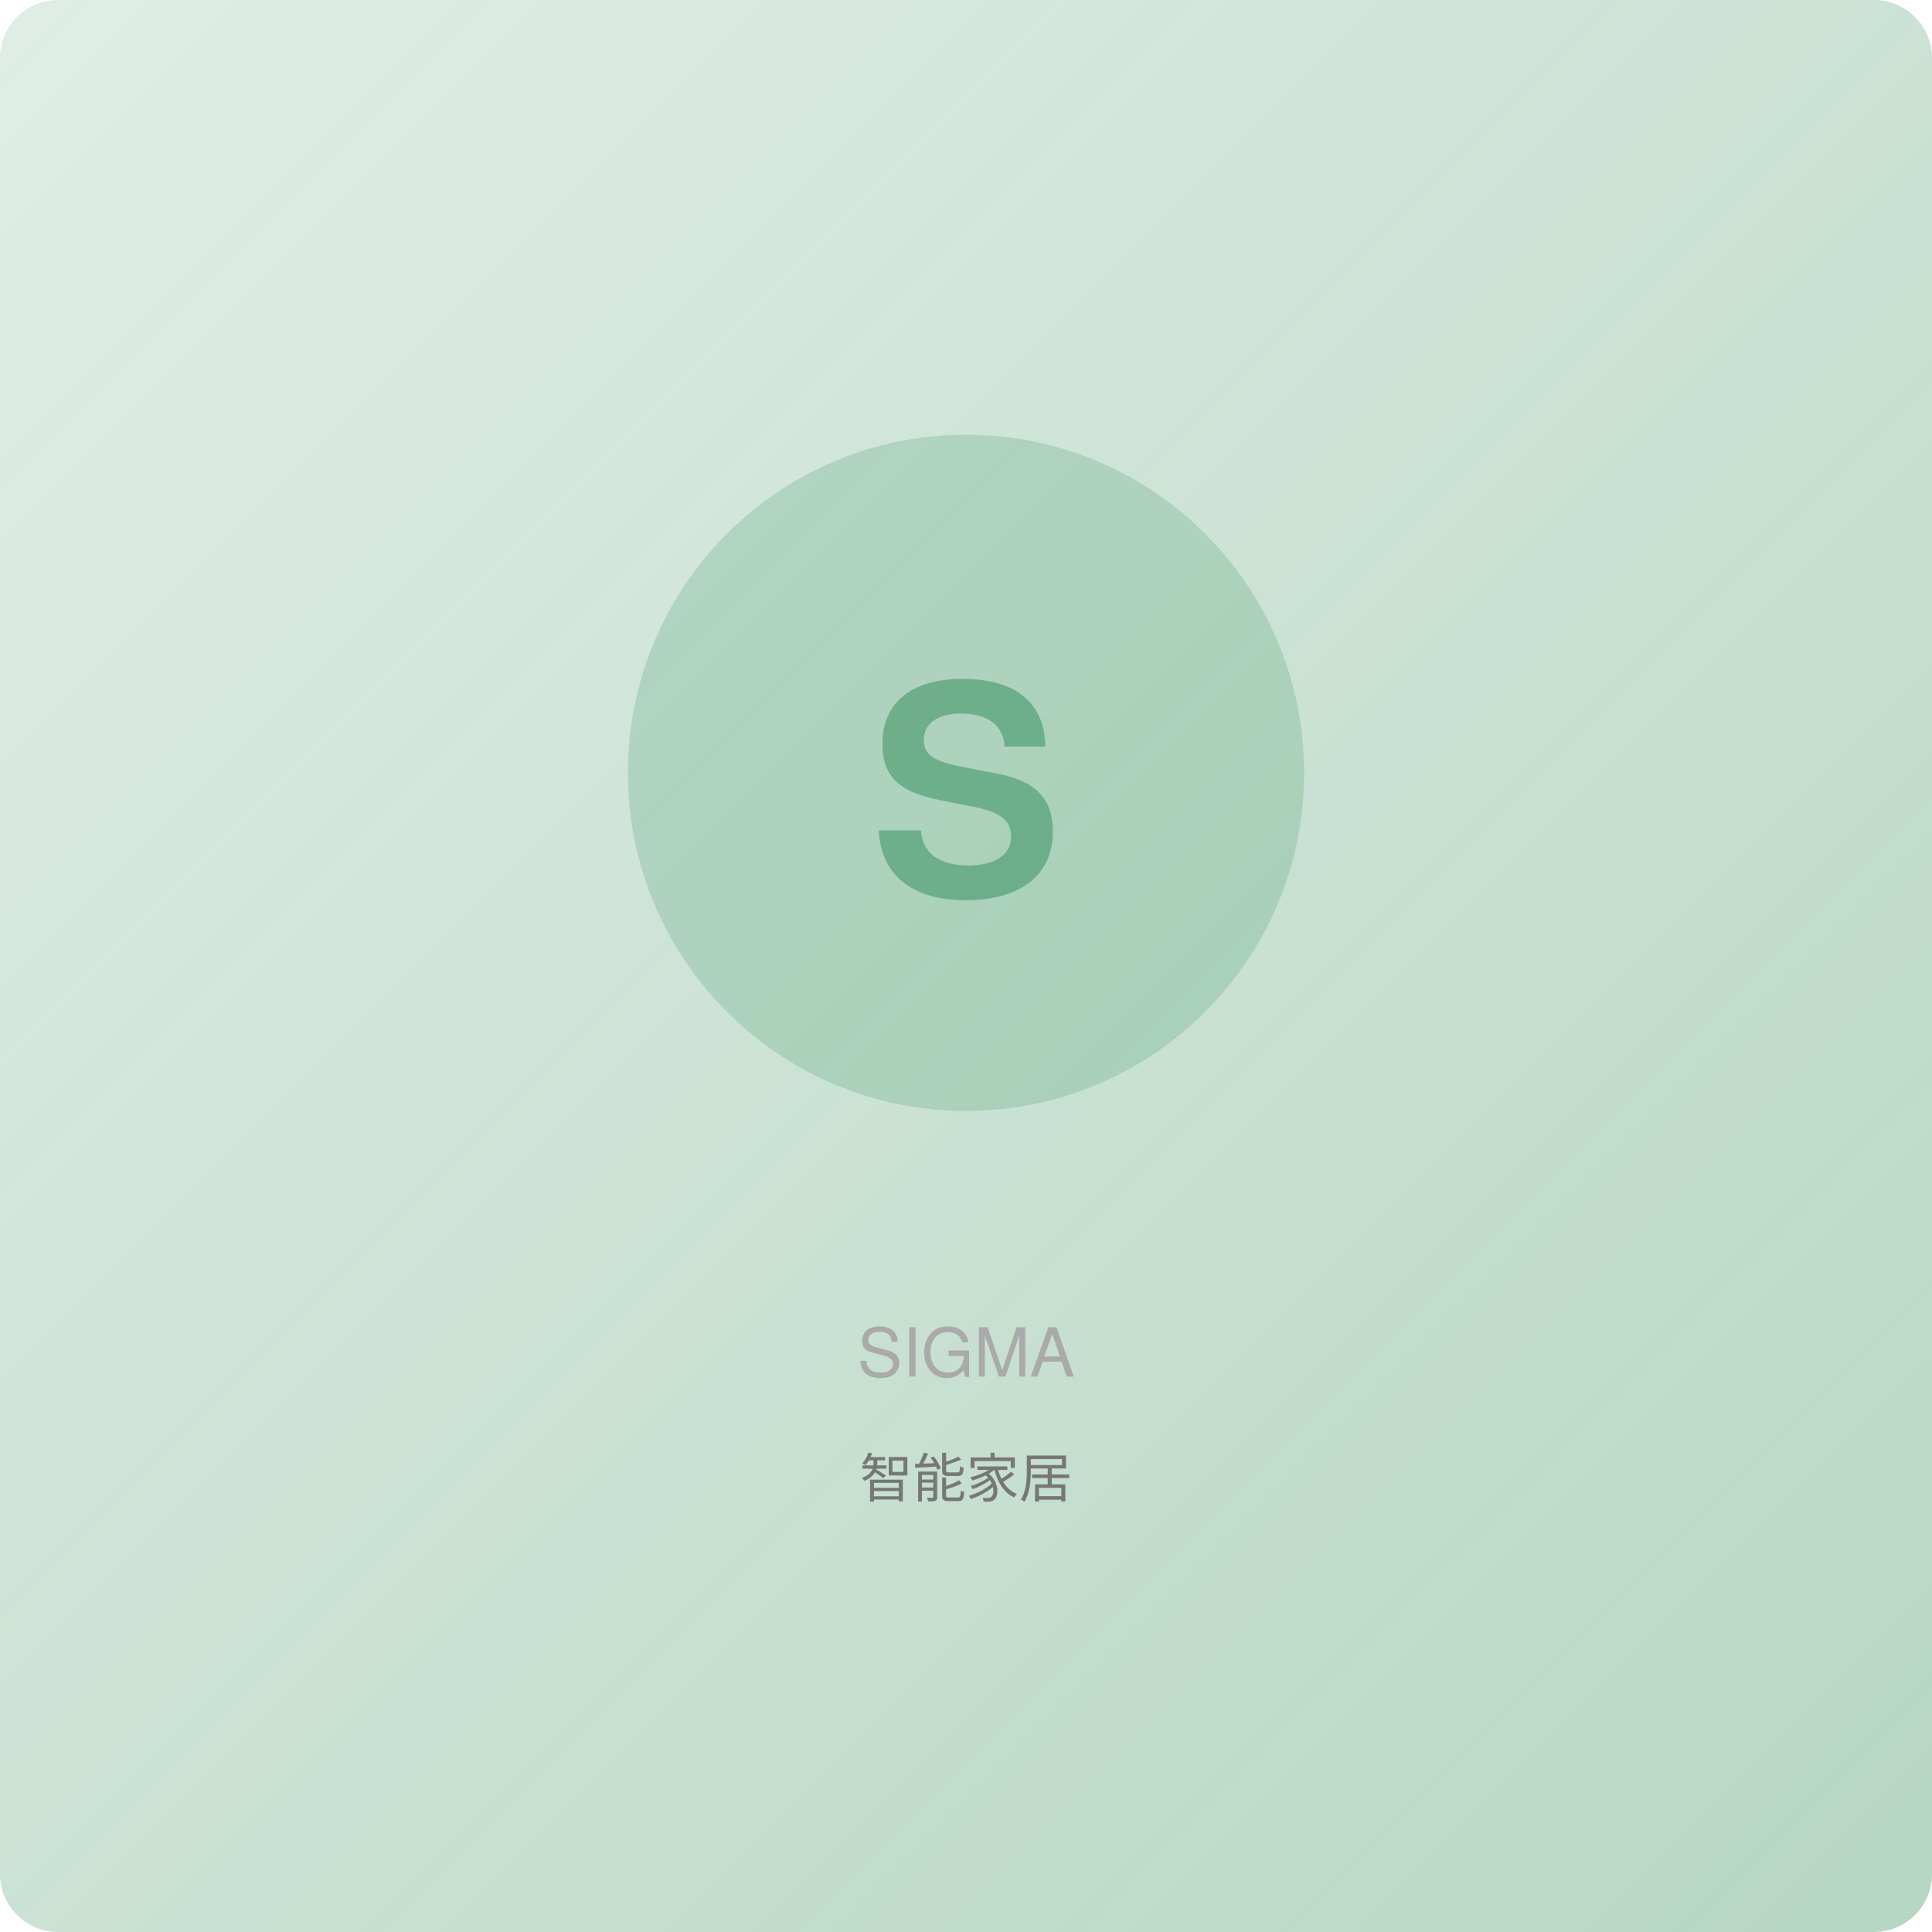
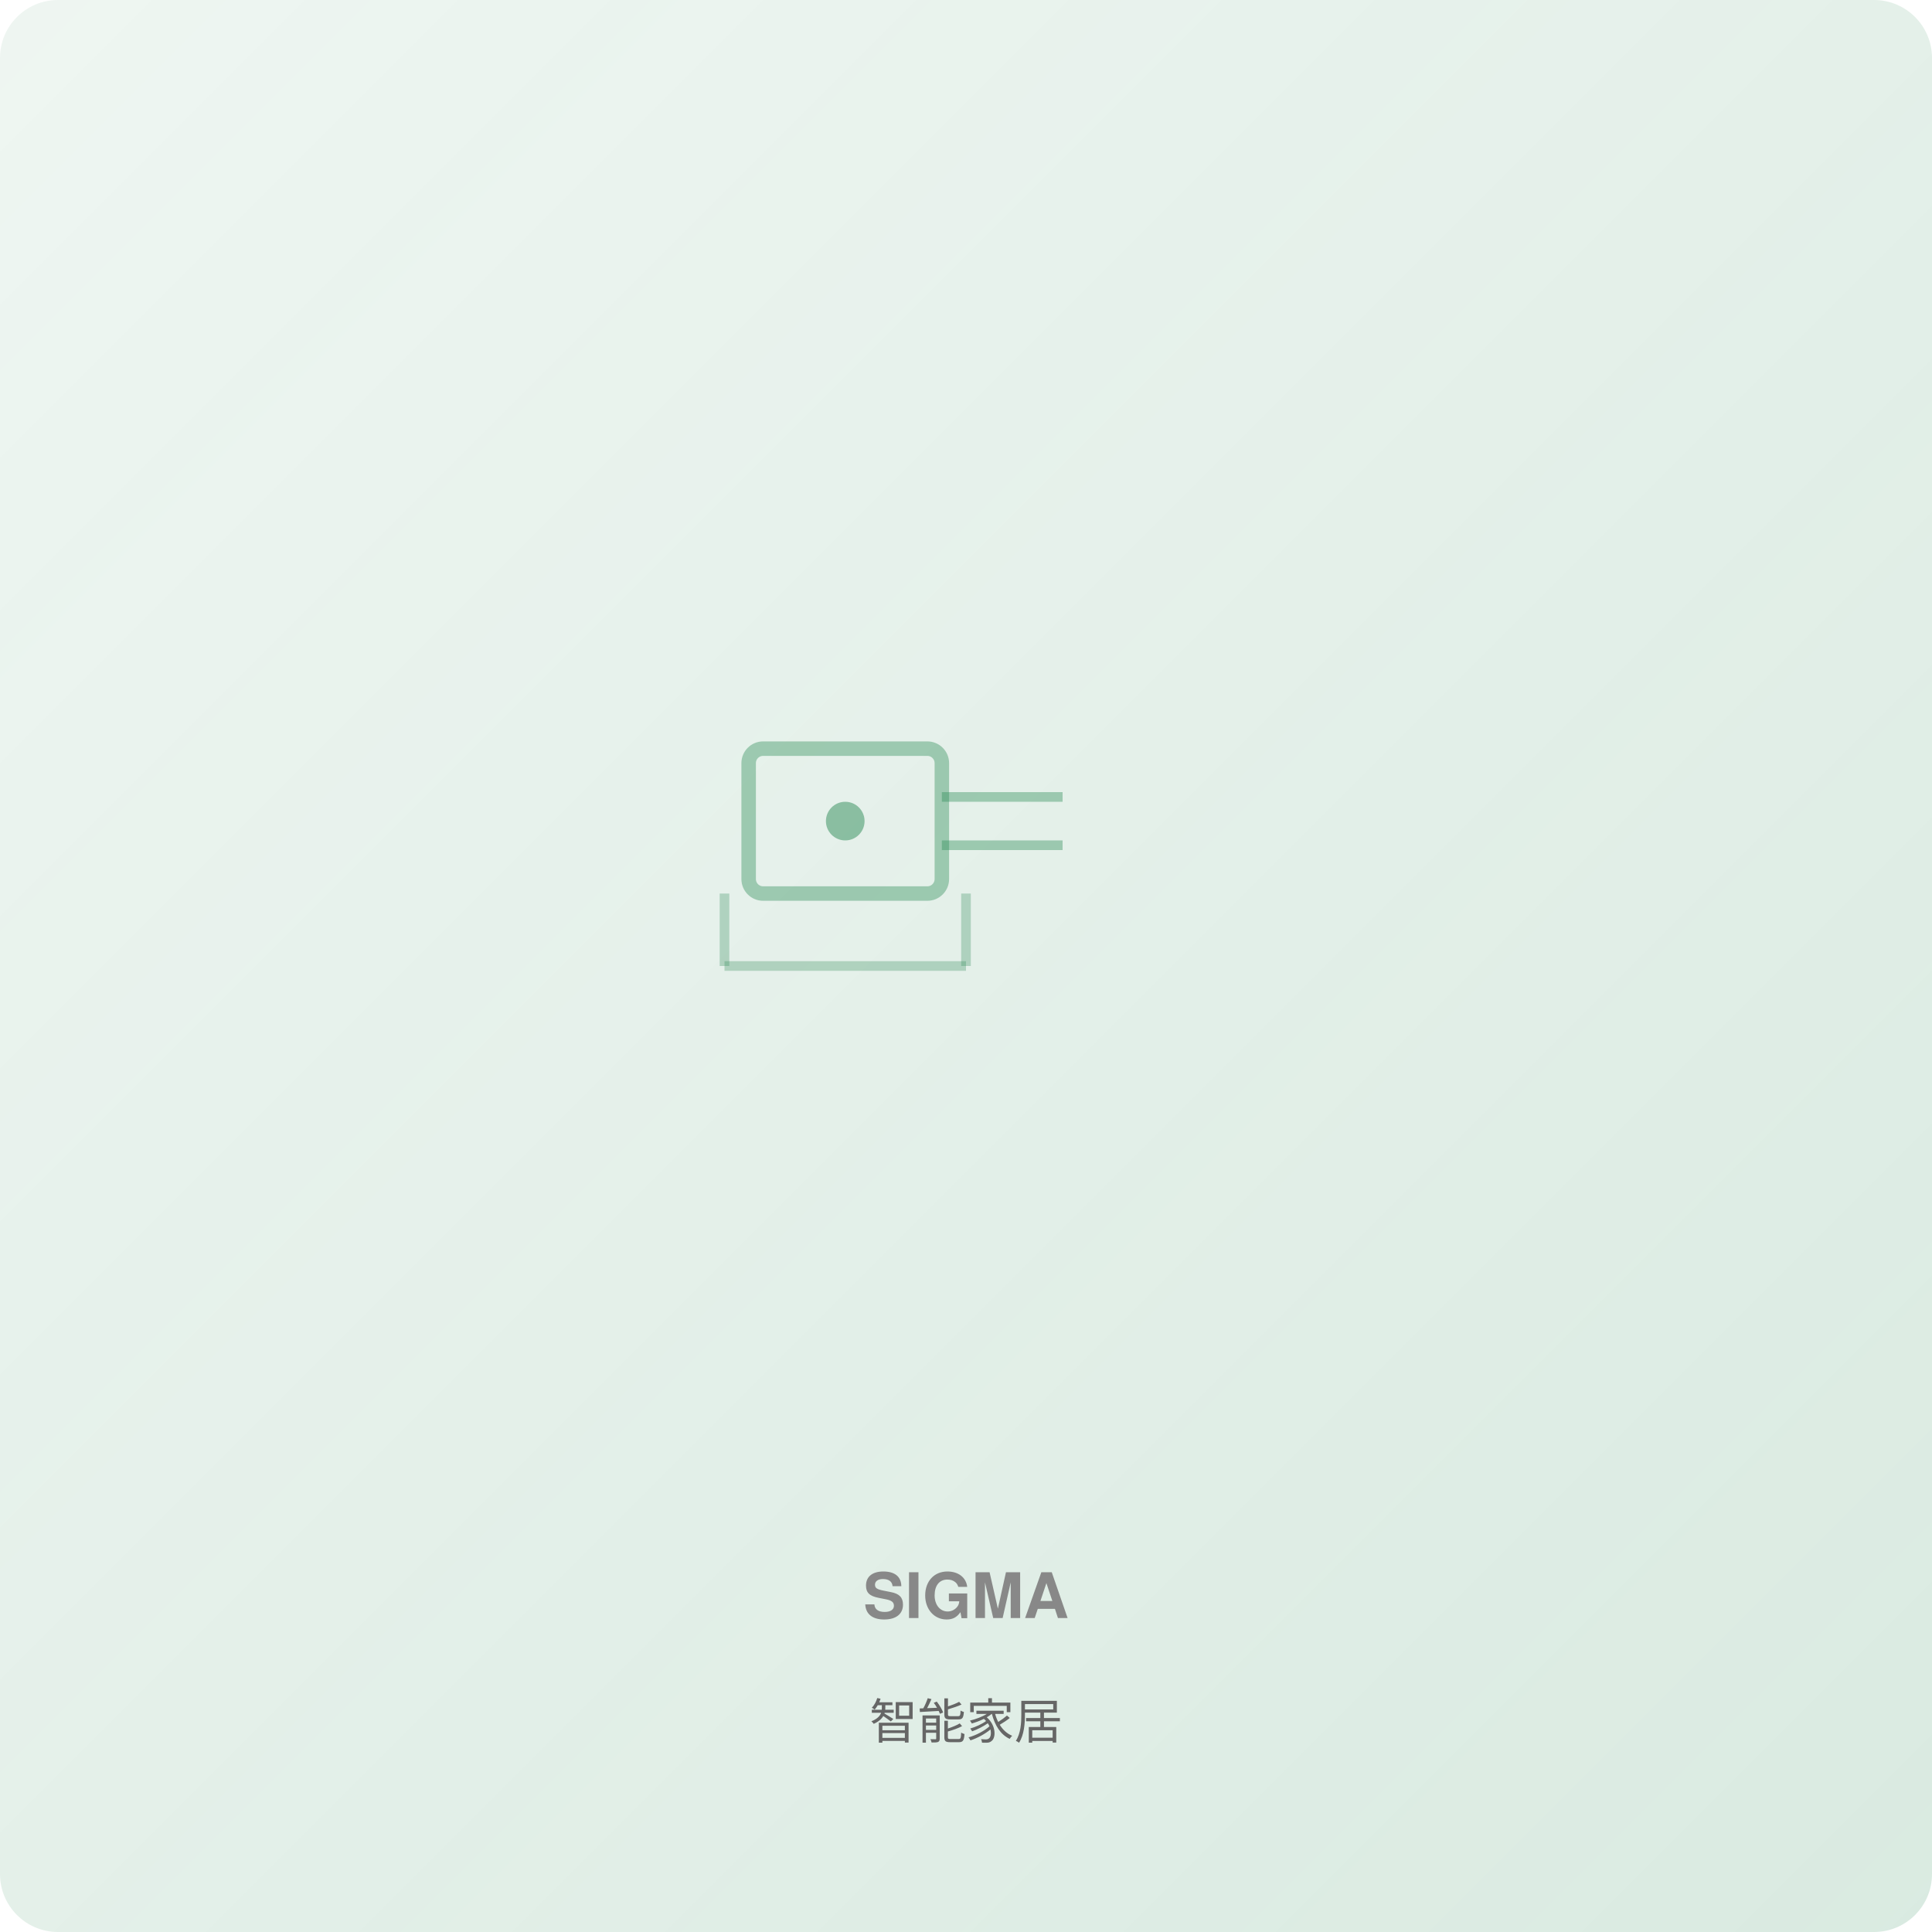
<svg xmlns="http://www.w3.org/2000/svg" width="400" height="400" viewBox="0 0 400 400">
  <defs>
    <linearGradient id="bg" x1="0%" y1="0%" x2="100%" y2="100%">
-       <stop offset="0%" style="stop-color:#2E8B57;stop-opacity:0.15" />
-       <stop offset="100%" style="stop-color:#2E8B57;stop-opacity:0.35" />
+       <stop offset="0%" style="stop-color:#2E8B57;stop-opacity:0.08" />
+       <stop offset="100%" style="stop-color:#2E8B57;stop-opacity:0.18" />
    </linearGradient>
  </defs>
  <rect width="400" height="400" fill="url(#bg)" rx="12" />
-   <circle cx="200" cy="160" r="70" fill="#2E8B57" opacity="0.2" />
-   <text x="200" y="185" text-anchor="middle" font-family="Helvetica,Arial,sans-serif" font-size="60" font-weight="bold" fill="#2E8B57" opacity="0.5">S</text>
-   <text x="200" y="285" text-anchor="middle" font-family="Helvetica,Arial,sans-serif" font-size="14" fill="#aaa">SIGMA</text>
-   <text x="200" y="310" text-anchor="middle" font-family="Helvetica,Arial,sans-serif" font-size="11" fill="#777">智能家居</text>
+   <g transform="translate(140,120)">
+     <rect x="15" y="35" width="40" height="30" rx="3" fill="none" stroke="#2E8B57" stroke-width="3" opacity="0.4" />
+     <line x1="55" y1="45" x2="80" y2="45" stroke="#2E8B57" stroke-width="2" opacity="0.4" />
+     <line x1="55" y1="55" x2="80" y2="55" stroke="#2E8B57" stroke-width="2" opacity="0.4" />
+     <circle cx="35" cy="50" r="4" fill="#2E8B57" opacity="0.5" />
+     <path d="M10 80 L10 65" stroke="#2E8B57" stroke-width="2" opacity="0.3" />
+     <path d="M60 80 L60 65" stroke="#2E8B57" stroke-width="2" opacity="0.3" />
+     <line x1="10" y1="80" x2="60" y2="80" stroke="#2E8B57" stroke-width="2" opacity="0.3" />
+   </g>
+   <text x="200" y="335" text-anchor="middle" font-family="Helvetica,Arial,sans-serif" font-size="13" fill="#888" font-weight="bold">SIGMA</text>
+   <text x="200" y="360" text-anchor="middle" font-family="Helvetica,Arial,sans-serif" font-size="10" fill="#666">智能家居</text>
</svg>
